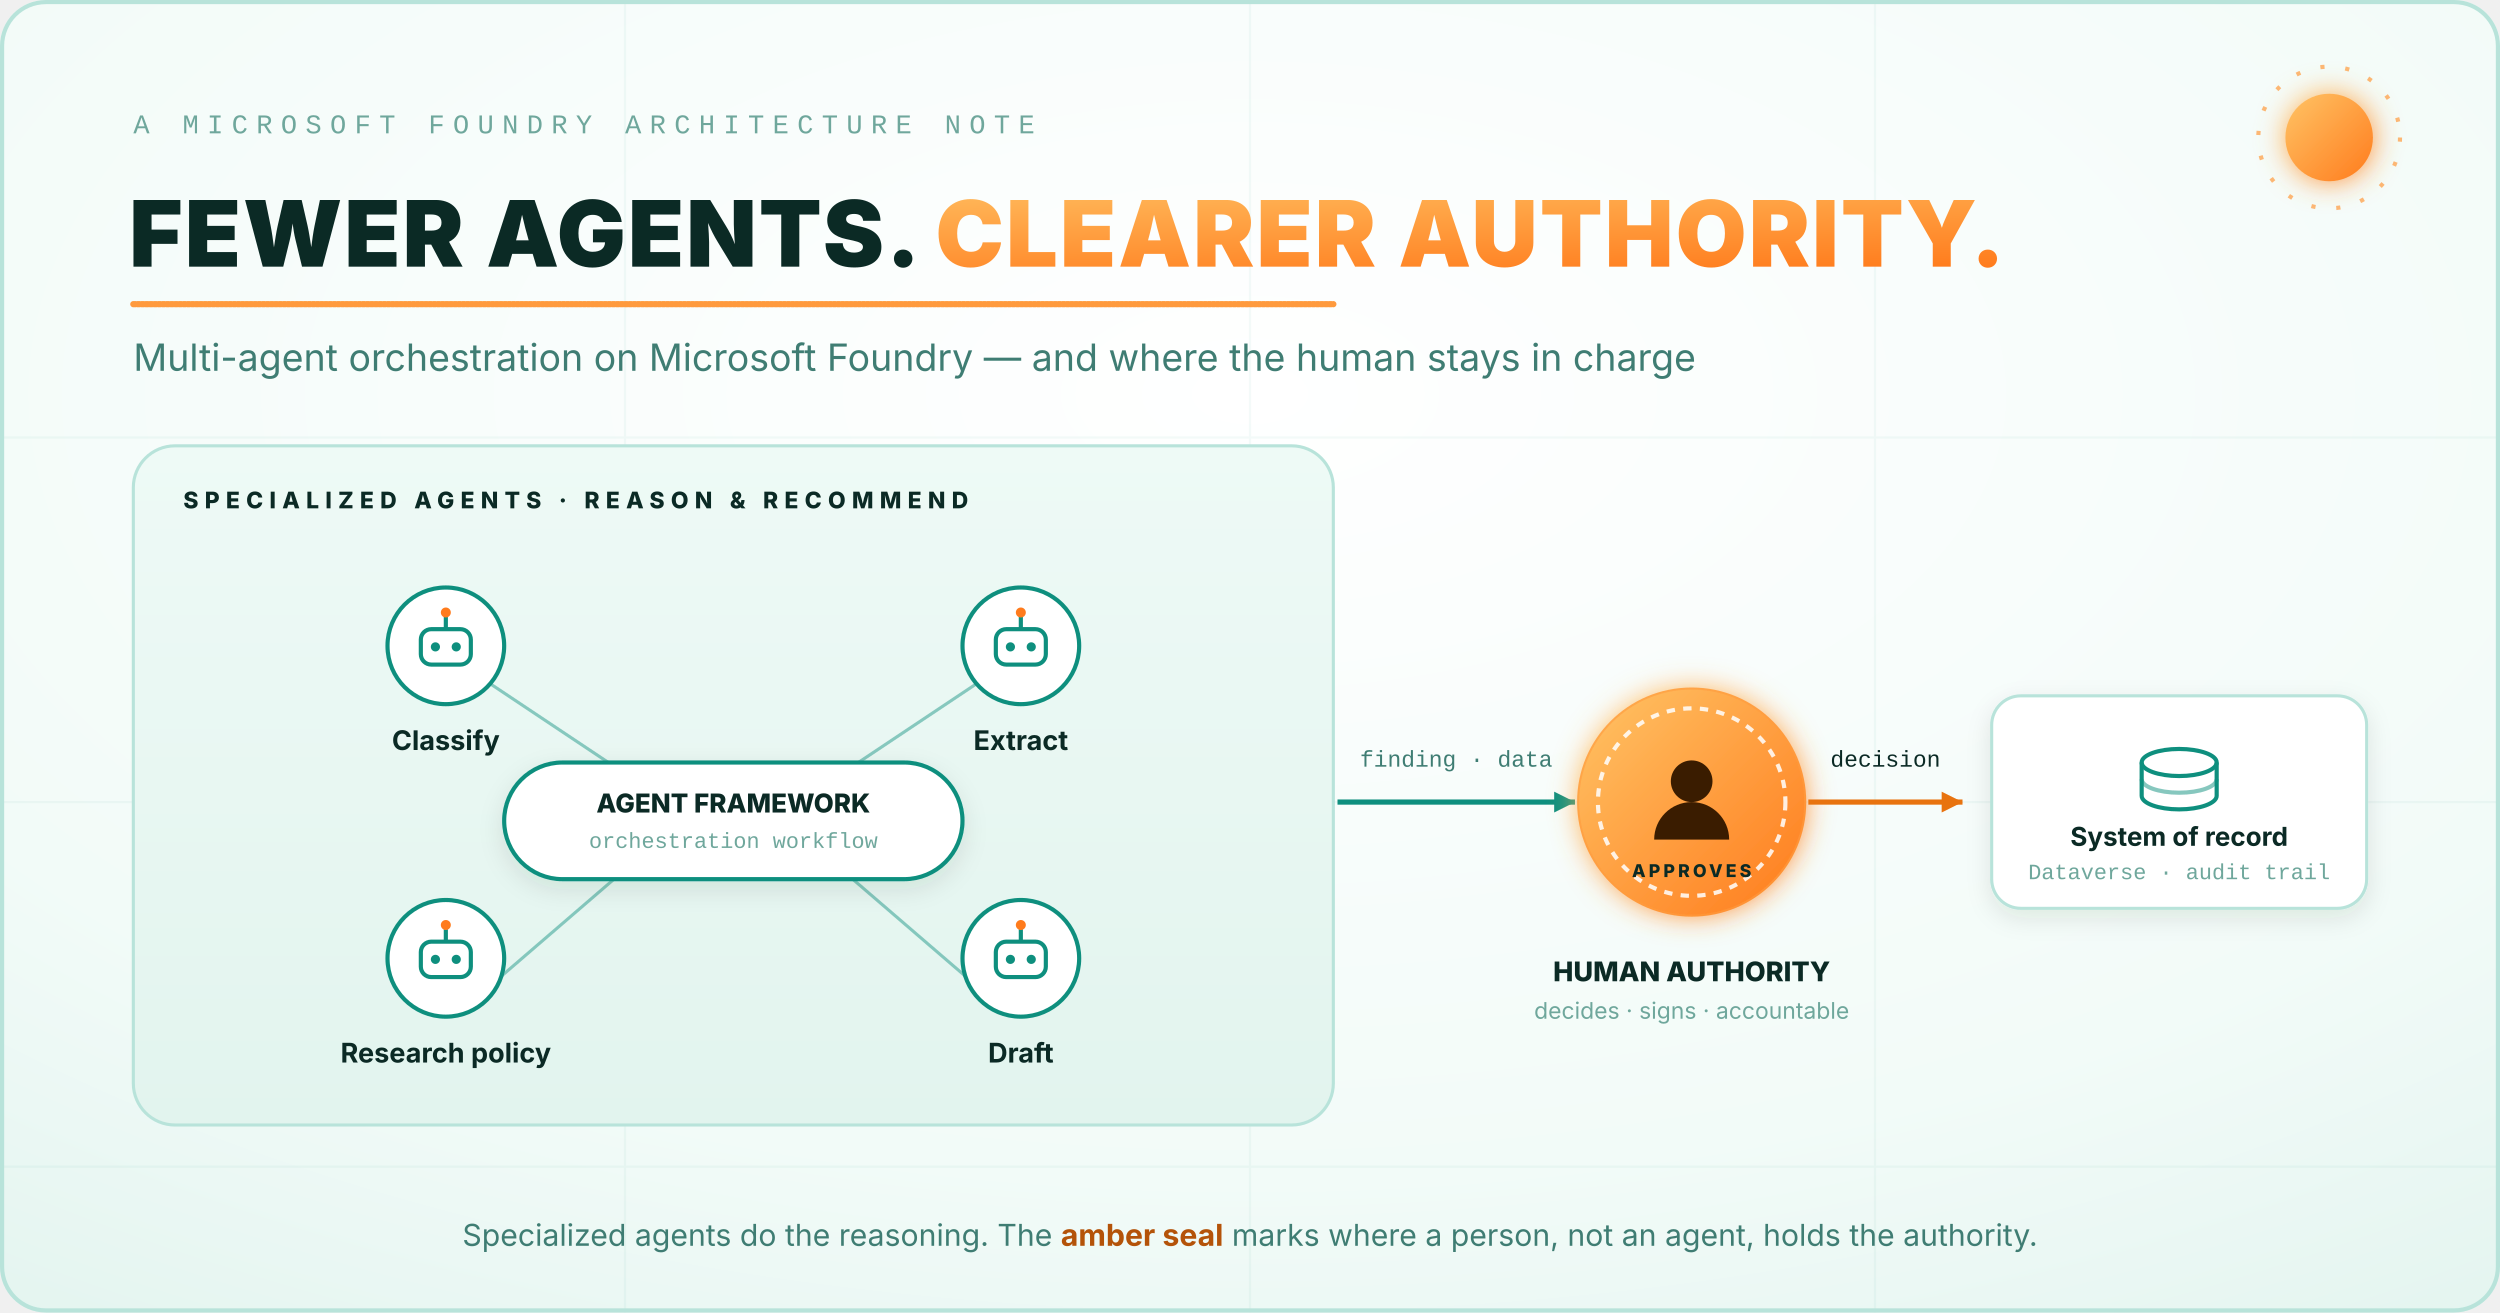
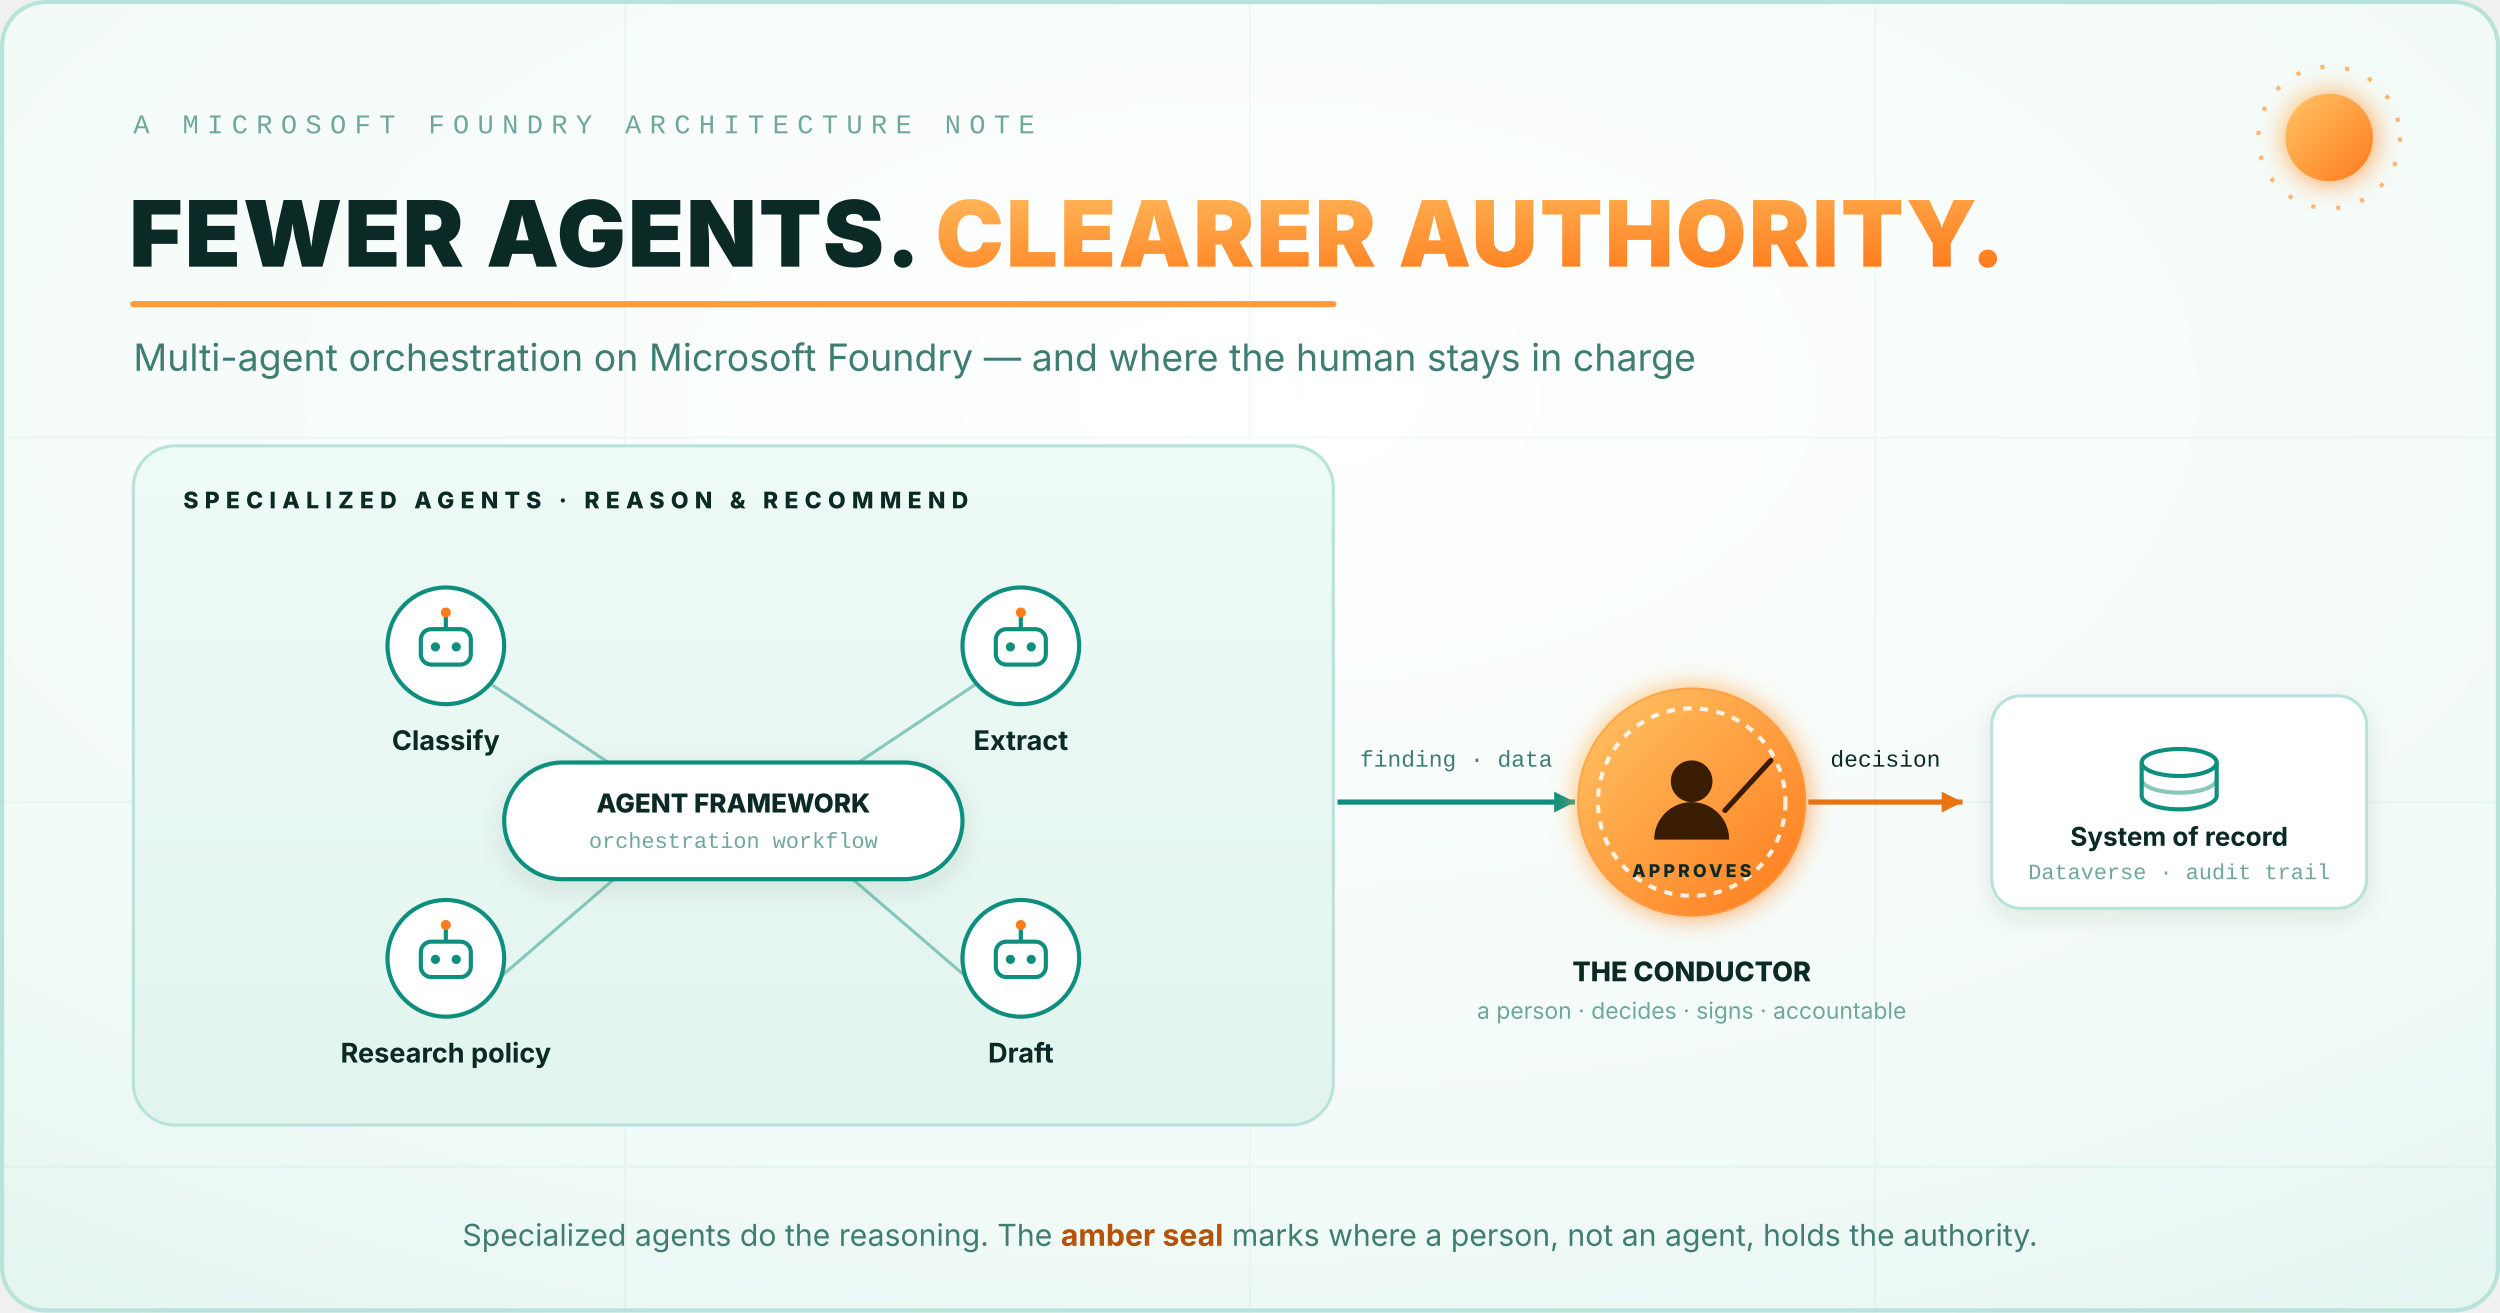
<svg xmlns="http://www.w3.org/2000/svg" width="1200" height="630" viewBox="0 0 1200 630" font-family="'Inter','Segoe UI',system-ui,sans-serif">
  <defs>
    <radialGradient id="bg" cx="50%" cy="30%" r="100%">
      <stop offset="0%" stop-color="#ffffff" />
      <stop offset="60%" stop-color="#f2fbf8" />
      <stop offset="100%" stop-color="#dcf1eb" />
    </radialGradient>
    <linearGradient id="mango" x1="0" y1="0" x2="1" y2="1">
      <stop offset="0%" stop-color="#ffc466" />
      <stop offset="100%" stop-color="#ff7b1c" />
    </linearGradient>
    <linearGradient id="panel" x1="0" y1="0" x2="0" y2="1">
      <stop offset="0%" stop-color="#eefaf6" />
      <stop offset="100%" stop-color="#e2f4ee" />
    </linearGradient>
    <filter id="shadow" x="-20%" y="-20%" width="140%" height="150%">
      <feDropShadow dx="0" dy="4" stdDeviation="6" flood-color="#0b2a25" flood-opacity=".10" />
    </filter>
    <filter id="glow" x="-80%" y="-80%" width="260%" height="260%">
      <feGaussianBlur stdDeviation="7" result="b" />
      <feMerge>
        <feMergeNode in="b" />
        <feMergeNode in="SourceGraphic" />
      </feMerge>
    </filter>
    <marker id="arrT" markerUnits="userSpaceOnUse" markerWidth="12" markerHeight="12" viewBox="0 0 12 12" refX="10" refY="6" orient="auto">
      <path d="M0 1 L10 6 L0 11z" fill="#0e8f7e" />
    </marker>
    <marker id="arrA" markerUnits="userSpaceOnUse" markerWidth="12" markerHeight="12" viewBox="0 0 12 12" refX="10" refY="6" orient="auto">
      <path d="M0 1 L10 6 L0 11z" fill="#e8730f" />
    </marker>
    <g id="agent">
      <circle r="28" fill="#ffffff" stroke="#0e8f7e" stroke-width="2" />
      <rect x="-12" y="-8" width="24" height="17" rx="5" fill="none" stroke="#0e8f7e" stroke-width="2" />
      <circle cx="-5" cy="0.5" r="2.2" fill="#0e8f7e" />
      <circle cx="5" cy="0.5" r="2.2" fill="#0e8f7e" />
      <line x1="0" y1="-8" x2="0" y2="-14" stroke="#0e8f7e" stroke-width="2" />
      <circle cy="-16" r="2.4" fill="#ff7b1c" />
    </g>
    <clipPath id="frame">
      <rect width="1200" height="630" rx="22" />
    </clipPath>
  </defs>
  <style>
    text{fill:#0b2a25}
    .mono{font-family:'Cascadia Code',Consolas,'Courier New',monospace}
    .muted{fill:#3f7d73}.dim{fill:#6fa79c}
    .spin{animation:spin 40s linear infinite;transform-box:fill-box;transform-origin:center}
    @keyframes spin{to{transform:rotate(360deg)}}
    .under{stroke-dasharray:1;animation:under 10s linear infinite}
    @keyframes under{0%{stroke-dashoffset:1;opacity:0}4%{opacity:1}22%{stroke-dashoffset:0}96%{opacity:1;stroke-dashoffset:0}100%{opacity:0}}
    .breath{animation:breath 4s ease-in-out infinite;transform-box:fill-box;transform-origin:center}
    @keyframes breath{0%,100%{transform:scale(1)}50%{transform:scale(1.05)}}
    .ring{animation:ring 4s ease-out infinite;transform-box:fill-box;transform-origin:center}
    @keyframes ring{0%{opacity:.55;transform:scale(1)}100%{opacity:0;transform:scale(1.5)}}
    .a1,.a2,.a3,.a4{animation:focus 8s ease-in-out infinite}
    .a2{animation-delay:-2s}.a3{animation-delay:-4s}.a4{animation-delay:-6s}
    @keyframes focus{0%,100%{opacity:.55}12%,28%{opacity:1}40%{opacity:.55}}
  </style>
  <g clip-path="url(#frame)">
    <rect width="1200" height="630" fill="url(#bg)" />
    <g stroke="#0e8f7e" stroke-width="1" opacity=".05">
      <path d="M0 210 H1200 M0 385 H1200 M0 560 H1200 M300 0 V630 M600 0 V630 M900 0 V630" />
    </g>
    <g transform="translate(1118 66)">
      <g class="spin">
        <circle r="34" fill="none" stroke="#ff9a3d" stroke-width="2" stroke-dasharray="2 10" opacity=".7" />
      </g>
      <circle r="21" fill="url(#mango)" filter="url(#glow)" />
    </g>
    <text x="64" y="64" font-size="13" letter-spacing="4" class="dim mono">A MICROSOFT FOUNDRY ARCHITECTURE NOTE</text>
    <text x="62" y="128" font-size="44" font-weight="900" letter-spacing="1">FEWER AGENTS. <tspan fill="url(#mango)">CLEARER AUTHORITY.</tspan>
    </text>
    <line class="under" x1="64" y1="146" x2="640" y2="146" stroke="#ff9a3d" stroke-width="3" pathLength="1" stroke-linecap="round" />
    <text x="64" y="178" font-size="18" class="muted">Multi-agent orchestration on Microsoft Foundry — and where the human stays in charge</text>
    <g transform="translate(64 214)">
      <rect width="576" height="326" rx="20" fill="url(#panel)" stroke="#b8e3da" stroke-width="1.5" />
      <text x="24" y="30" font-size="11" letter-spacing="3" font-weight="800" fill="#0e6f62">SPECIALIZED AGENTS · REASON &amp; RECOMMEND</text>
      <g stroke="#0e8f7e" stroke-width="1.5" opacity=".45">
        <line x1="168" y1="112" x2="240" y2="160" />
        <line x1="408" y1="112" x2="336" y2="160" />
        <line x1="168" y1="262" x2="240" y2="200" />
        <line x1="408" y1="262" x2="336" y2="200" />
      </g>
      <rect x="178" y="152" width="220" height="56" rx="28" fill="#ffffff" stroke="#0e8f7e" stroke-width="2" filter="url(#shadow)" />
      <text x="288" y="176" text-anchor="middle" font-size="12.5" font-weight="800" fill="#0e6f62">AGENT FRAMEWORK</text>
      <text x="288" y="193" text-anchor="middle" font-size="10.5" class="dim mono">orchestration workflow</text>
      <g class="a1" transform="translate(150 96)">
        <use href="#agent" />
        <text y="50" text-anchor="middle" font-size="13" font-weight="700">Classify</text>
      </g>
      <g class="a2" transform="translate(426 96)">
        <use href="#agent" />
        <text y="50" text-anchor="middle" font-size="13" font-weight="700">Extract</text>
      </g>
      <g class="a3" transform="translate(150 246)">
        <use href="#agent" />
        <text y="50" text-anchor="middle" font-size="13" font-weight="700">Research policy</text>
      </g>
      <g class="a4" transform="translate(426 246)">
        <use href="#agent" />
        <text y="50" text-anchor="middle" font-size="13" font-weight="700">Draft</text>
      </g>
    </g>
    <path id="w1" d="M642 385 L756 385" stroke="#0e8f7e" stroke-width="2.5" fill="none" marker-end="url(#arrT)" />
    <circle r="4.5" fill="#0e8f7e">
      <animateMotion dur="2.6s" repeatCount="indefinite">
        <mpath href="#w1" />
      </animateMotion>
    </circle>
    <text x="699" y="368" text-anchor="middle" font-size="11" class="mono muted">finding · data</text>
    <g transform="translate(812 385)">
      <circle class="ring" r="54" fill="none" stroke="#ff9a3d" stroke-width="2" />
      <g class="breath">
        <circle r="54" fill="url(#mango)" filter="url(#glow)" />
        <circle r="45" fill="none" stroke="#ffffff" stroke-width="2" stroke-dasharray="4 4" opacity=".85" />
        <circle cy="-10" r="10" fill="#3a1c00" />
        <path d="M-18 18 a18 18 0 0 1 36 0 z" fill="#3a1c00" />
+         <path d="M16 4 L38 -20" stroke="#3a1c00" stroke-width="2.5" stroke-linecap="round" />
        <text y="36" text-anchor="middle" font-size="8.5" font-weight="800" fill="#3a1c00" letter-spacing="1.5">APPROVES</text>
      </g>
-       <text y="86" text-anchor="middle" font-size="13" font-weight="800" fill="#b45309">HUMAN AUTHORITY</text>
-       <text y="104" text-anchor="middle" font-size="11" class="dim">decides · signs · accountable</text>
+       <text y="86" text-anchor="middle" font-size="13" font-weight="800" fill="#b45309">THE CONDUCTOR</text>
+       <text y="104" text-anchor="middle" font-size="11" class="dim">a person · decides · signs · accountable</text>
    </g>
    <path id="w2" d="M868 385 L942 385" stroke="#e8730f" stroke-width="2.5" fill="none" marker-end="url(#arrA)" />
    <circle r="4.5" fill="#e8730f">
      <animateMotion dur="2.6s" begin="1.3s" repeatCount="indefinite">
        <mpath href="#w2" />
      </animateMotion>
    </circle>
    <text x="905" y="368" text-anchor="middle" font-size="11" class="mono" fill="#b45309">decision</text>
    <g transform="translate(956 334)">
      <rect width="180" height="102" rx="14" fill="#ffffff" stroke="#b8e3da" stroke-width="1.5" filter="url(#shadow)" />
      <g transform="translate(90 32)" fill="none" stroke="#0e8f7e" stroke-width="2">
        <ellipse rx="18" ry="6.5" />
        <path d="M-18 0 v16 a18 6.5 0 0 0 36 0 v-16" />
        <path d="M-18 8 a18 6.5 0 0 0 36 0" opacity=".5" />
      </g>
      <text x="90" y="72" text-anchor="middle" font-size="12.5" font-weight="700">System of record</text>
      <text x="90" y="88" text-anchor="middle" font-size="10.5" class="dim mono">Dataverse · audit trail</text>
    </g>
    <text x="600" y="598" text-anchor="middle" font-size="14.5" class="muted">Specialized agents do the reasoning. The <tspan fill="#b45309" font-weight="700">amber seal</tspan> marks where a person, not an agent, holds the authority.</text>
  </g>
  <rect x="1" y="1" width="1198" height="628" rx="21" fill="none" stroke="#b8e3da" stroke-width="2" />
</svg>
